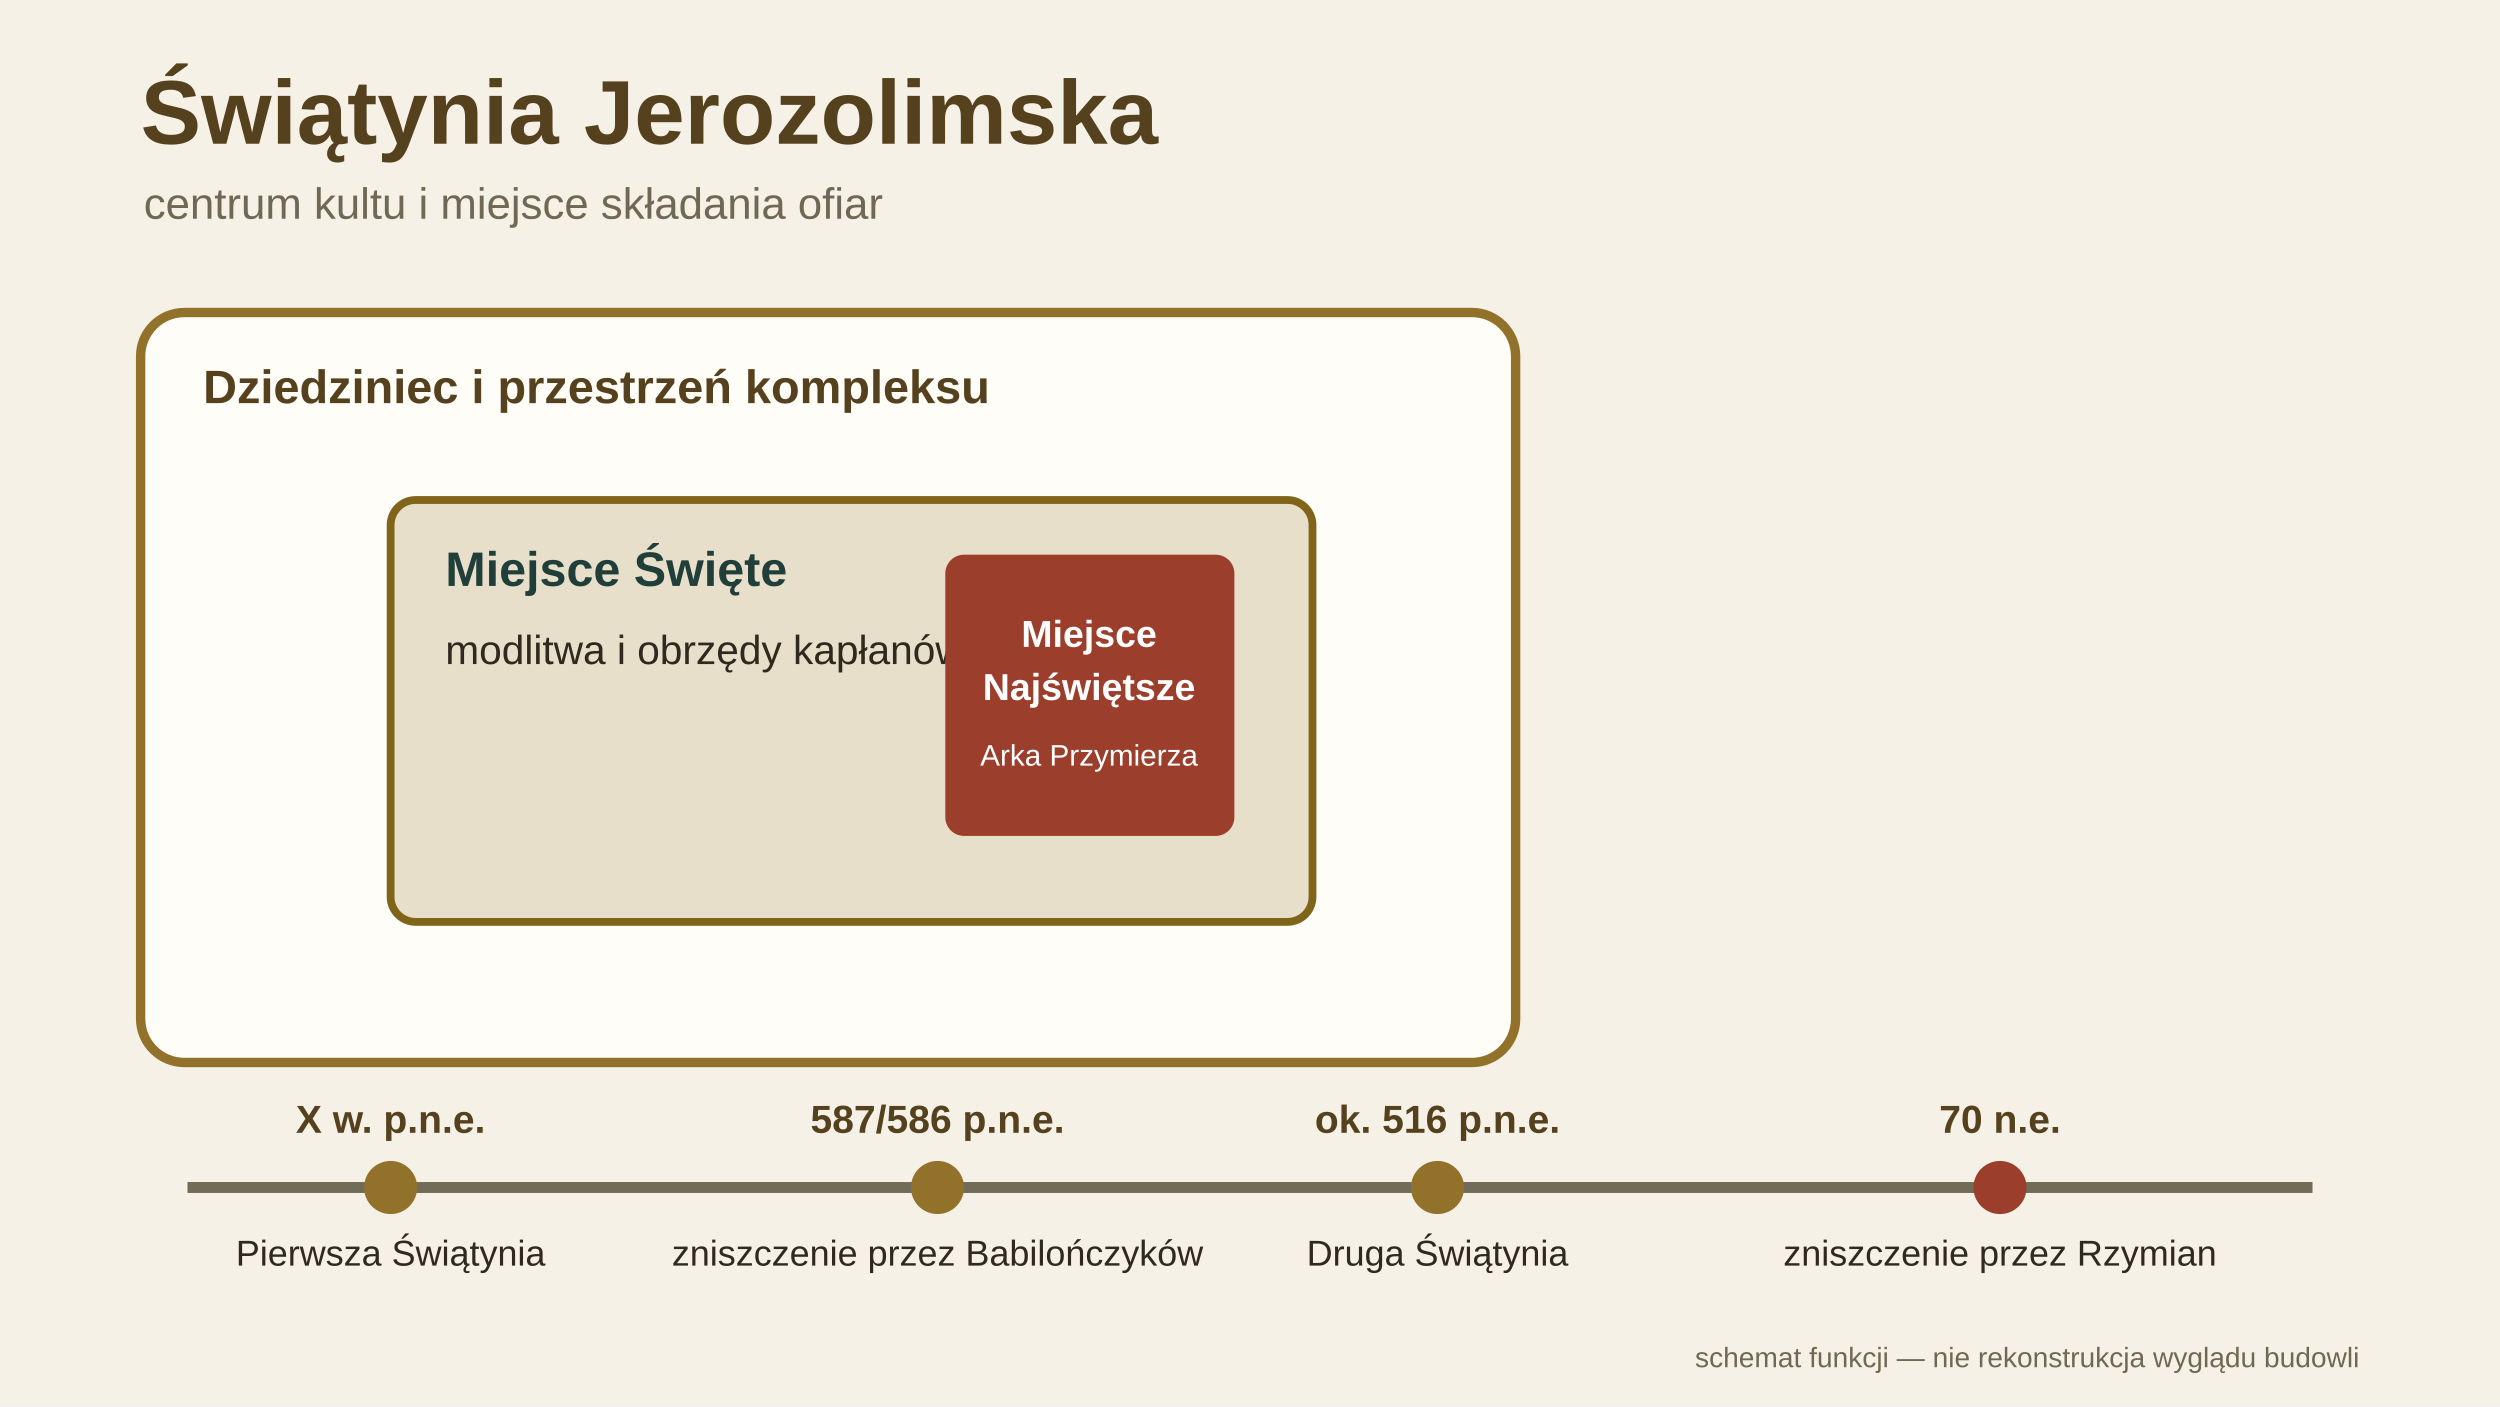
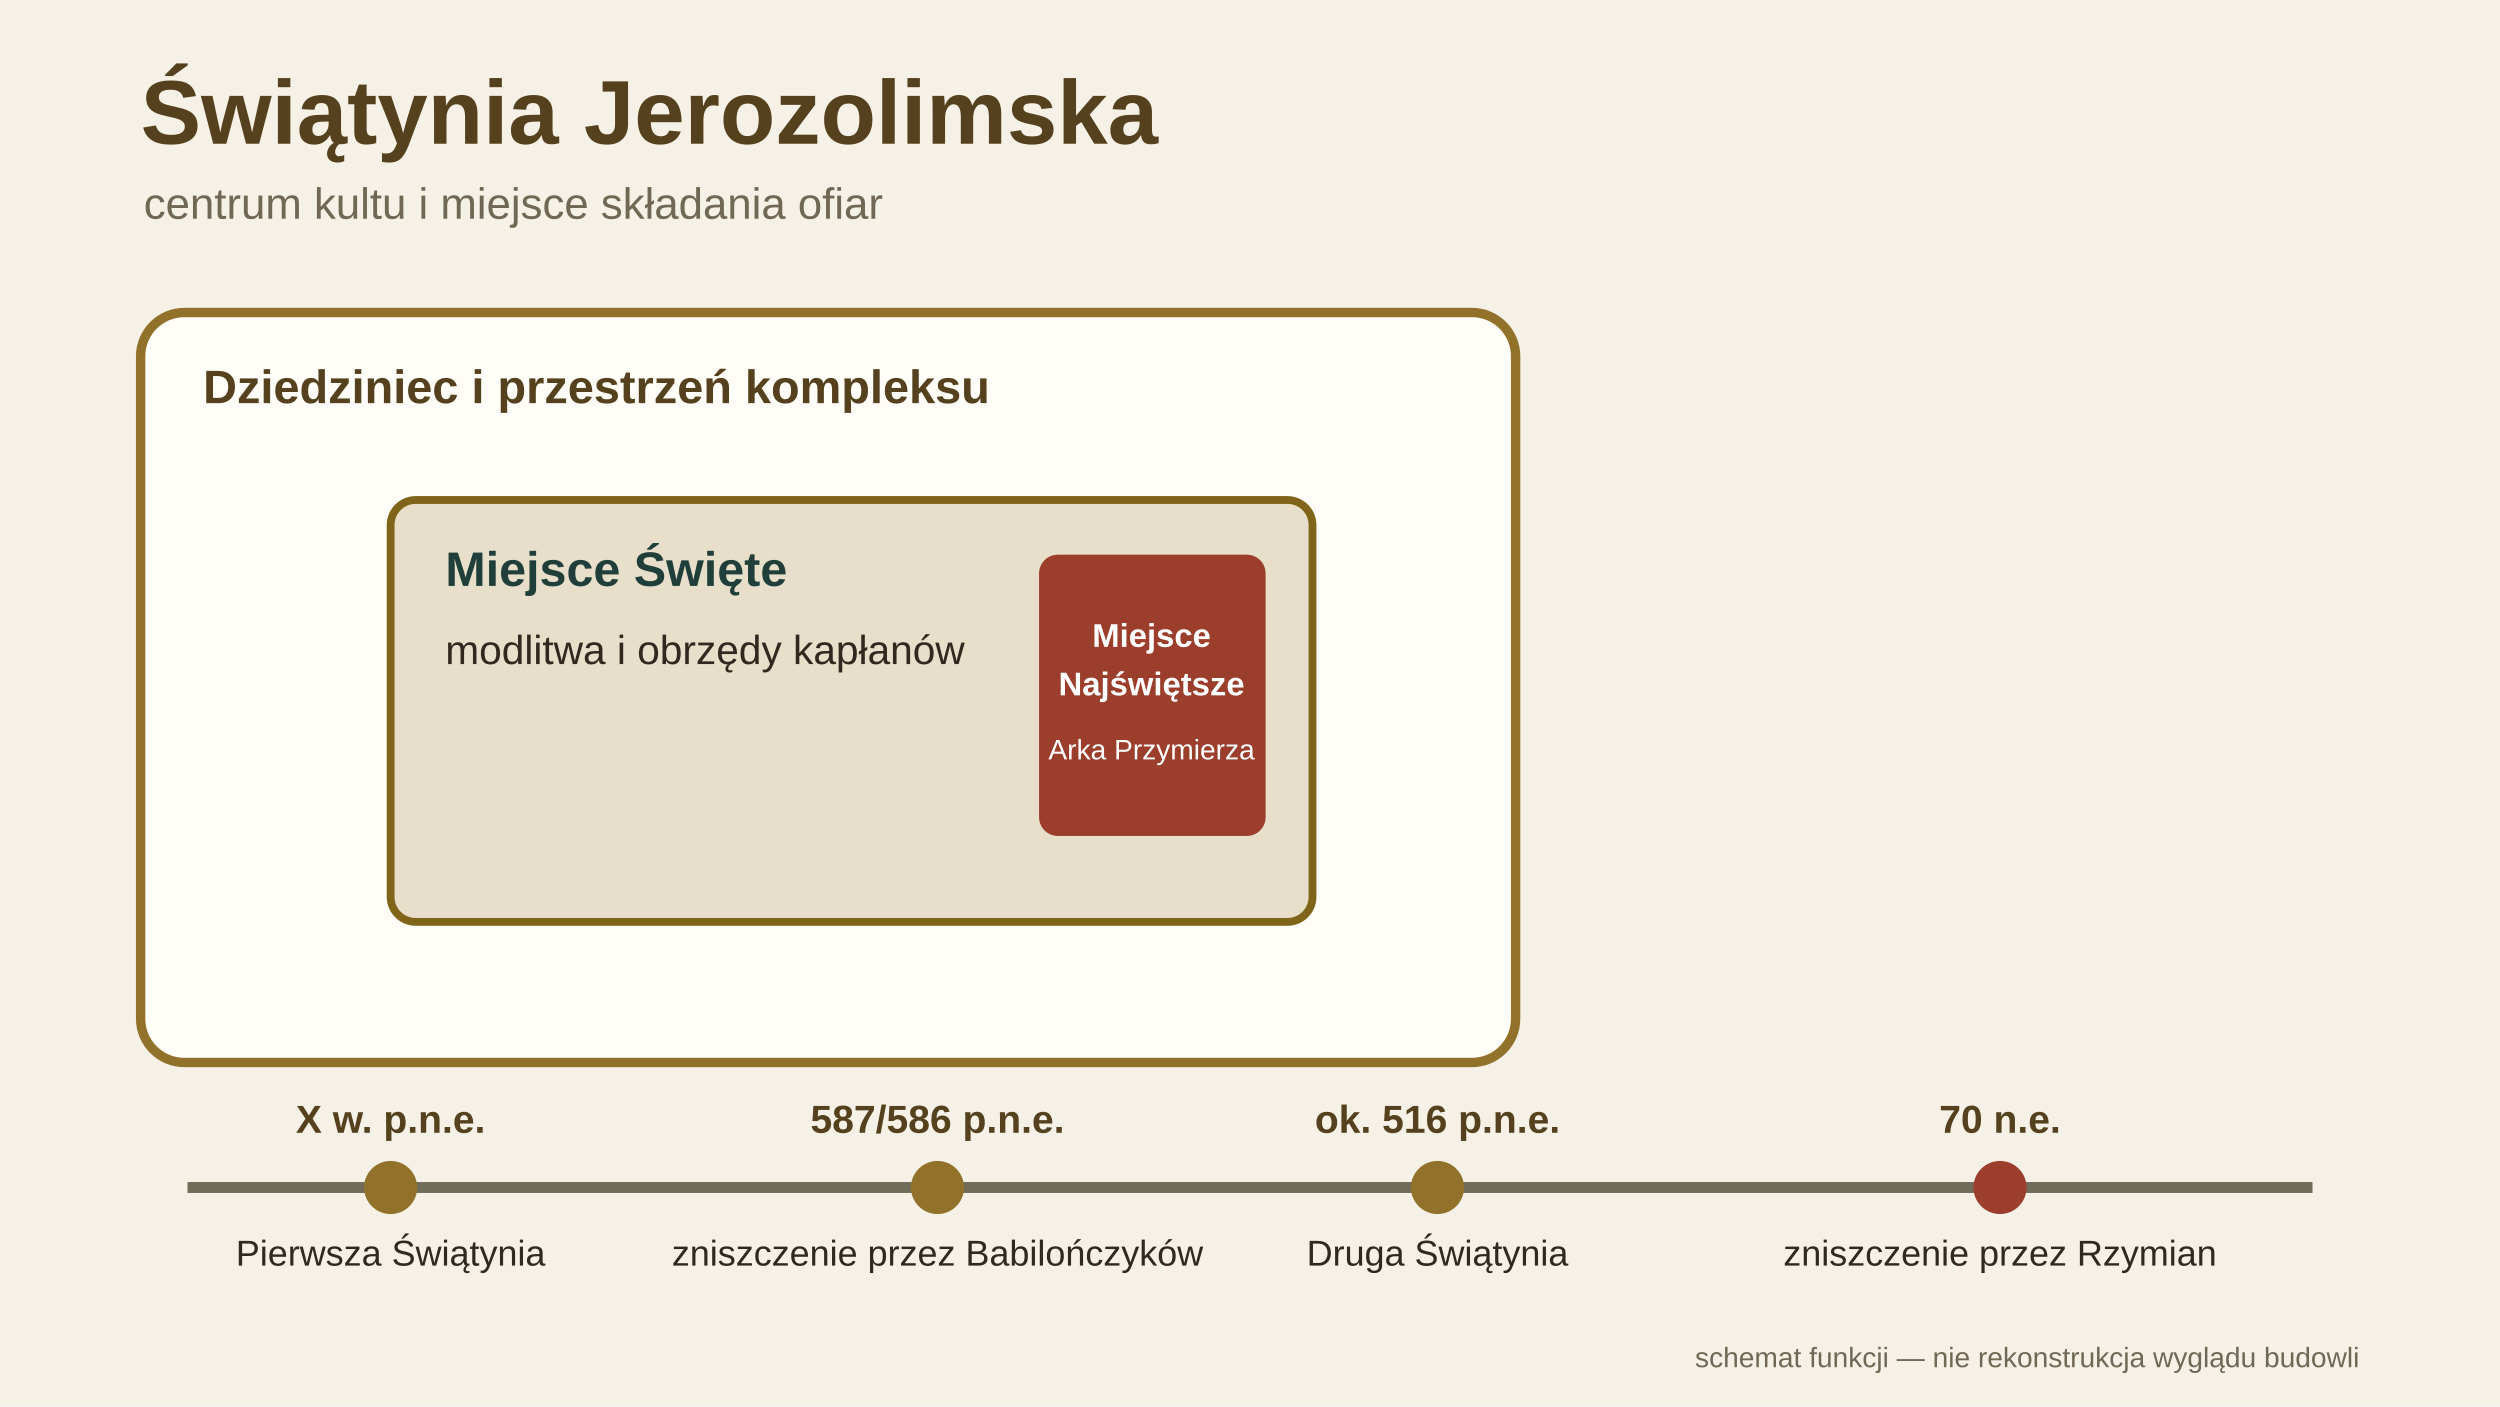
<svg xmlns="http://www.w3.org/2000/svg" width="1600" height="900" viewBox="0 0 1600 900" role="img" aria-labelledby="title desc">
  <rect width="1600" height="900" fill="#f6f1e6" />
  <text x="90" y="92" font-family="Arial,sans-serif" font-size="58" font-weight="700" fill="#55411d">Świątynia Jerozolimska</text>
  <text x="92" y="140" font-family="Arial,sans-serif" font-size="28" fill="#706754">centrum kultu i miejsce składania ofiar</text>
  <rect x="90" y="200" width="880" height="480" rx="28" fill="#fffdf7" stroke="#92722b" stroke-width="6" />
  <text x="130" y="258" font-family="Arial,sans-serif" font-size="30" font-weight="700" fill="#55411d">Dziedziniec i przestrzeń kompleksu</text>
  <rect x="250" y="320" width="590" height="270" rx="16" fill="#e8dfca" stroke="#806419" stroke-width="5" />
  <text x="285" y="375" font-family="Arial,sans-serif" font-size="31" font-weight="700" fill="#213f3a">Miejsce Święte</text>
  <text x="285" y="425" font-family="Arial,sans-serif" font-size="26" fill="#30291f">modlitwa i obrzędy kapłanów</text>
-   <rect x="605" y="355" width="185" height="180" rx="12" fill="#9b3e2c" />
-   <text x="697" y="414" text-anchor="middle" font-family="Arial,sans-serif" font-size="24" font-weight="700" fill="#fff">Miejsce</text>
-   <text x="697" y="448" text-anchor="middle" font-family="Arial,sans-serif" font-size="24" font-weight="700" fill="#fff">Najświętsze</text>
-   <text x="697" y="490" text-anchor="middle" font-family="Arial,sans-serif" font-size="19" fill="#fff">Arka Przymierza</text>
+   <rect x="665" y="355" width="145" height="180" rx="12" fill="#9b3e2c" />
+   <text x="737" y="414" text-anchor="middle" font-family="Arial,sans-serif" font-size="21" font-weight="700" fill="#fff">Miejsce</text>
+   <text x="737" y="445" text-anchor="middle" font-family="Arial,sans-serif" font-size="21" font-weight="700" fill="#fff">Najświętsze</text>
+   <text x="737" y="486" text-anchor="middle" font-family="Arial,sans-serif" font-size="18" fill="#fff">Arka Przymierza</text>
  <path d="M120 760 H1480" stroke="#706c58" stroke-width="7" />
  <circle cx="250" cy="760" r="17" fill="#92722b" />
  <circle cx="600" cy="760" r="17" fill="#92722b" />
  <circle cx="920" cy="760" r="17" fill="#92722b" />
  <circle cx="1280" cy="760" r="17" fill="#9b3e2c" />
  <text x="250" y="725" text-anchor="middle" font-family="Arial,sans-serif" font-size="25" font-weight="700" fill="#55411d">X w. p.n.e.</text>
  <text x="250" y="810" text-anchor="middle" font-family="Arial,sans-serif" font-size="23" fill="#30291f">Pierwsza Świątynia</text>
  <text x="600" y="725" text-anchor="middle" font-family="Arial,sans-serif" font-size="25" font-weight="700" fill="#55411d">587/586 p.n.e.</text>
  <text x="600" y="810" text-anchor="middle" font-family="Arial,sans-serif" font-size="23" fill="#30291f">zniszczenie przez Babilończyków</text>
  <text x="920" y="725" text-anchor="middle" font-family="Arial,sans-serif" font-size="25" font-weight="700" fill="#55411d">ok. 516 p.n.e.</text>
  <text x="920" y="810" text-anchor="middle" font-family="Arial,sans-serif" font-size="23" fill="#30291f">Druga Świątynia</text>
  <text x="1280" y="725" text-anchor="middle" font-family="Arial,sans-serif" font-size="25" font-weight="700" fill="#55411d">70 n.e.</text>
  <text x="1280" y="810" text-anchor="middle" font-family="Arial,sans-serif" font-size="23" fill="#30291f">zniszczenie przez Rzymian</text>
  <text x="1510" y="875" text-anchor="end" font-family="Arial,sans-serif" font-size="18" fill="#706754">schemat funkcji — nie rekonstrukcja wyglądu budowli</text>
</svg>
